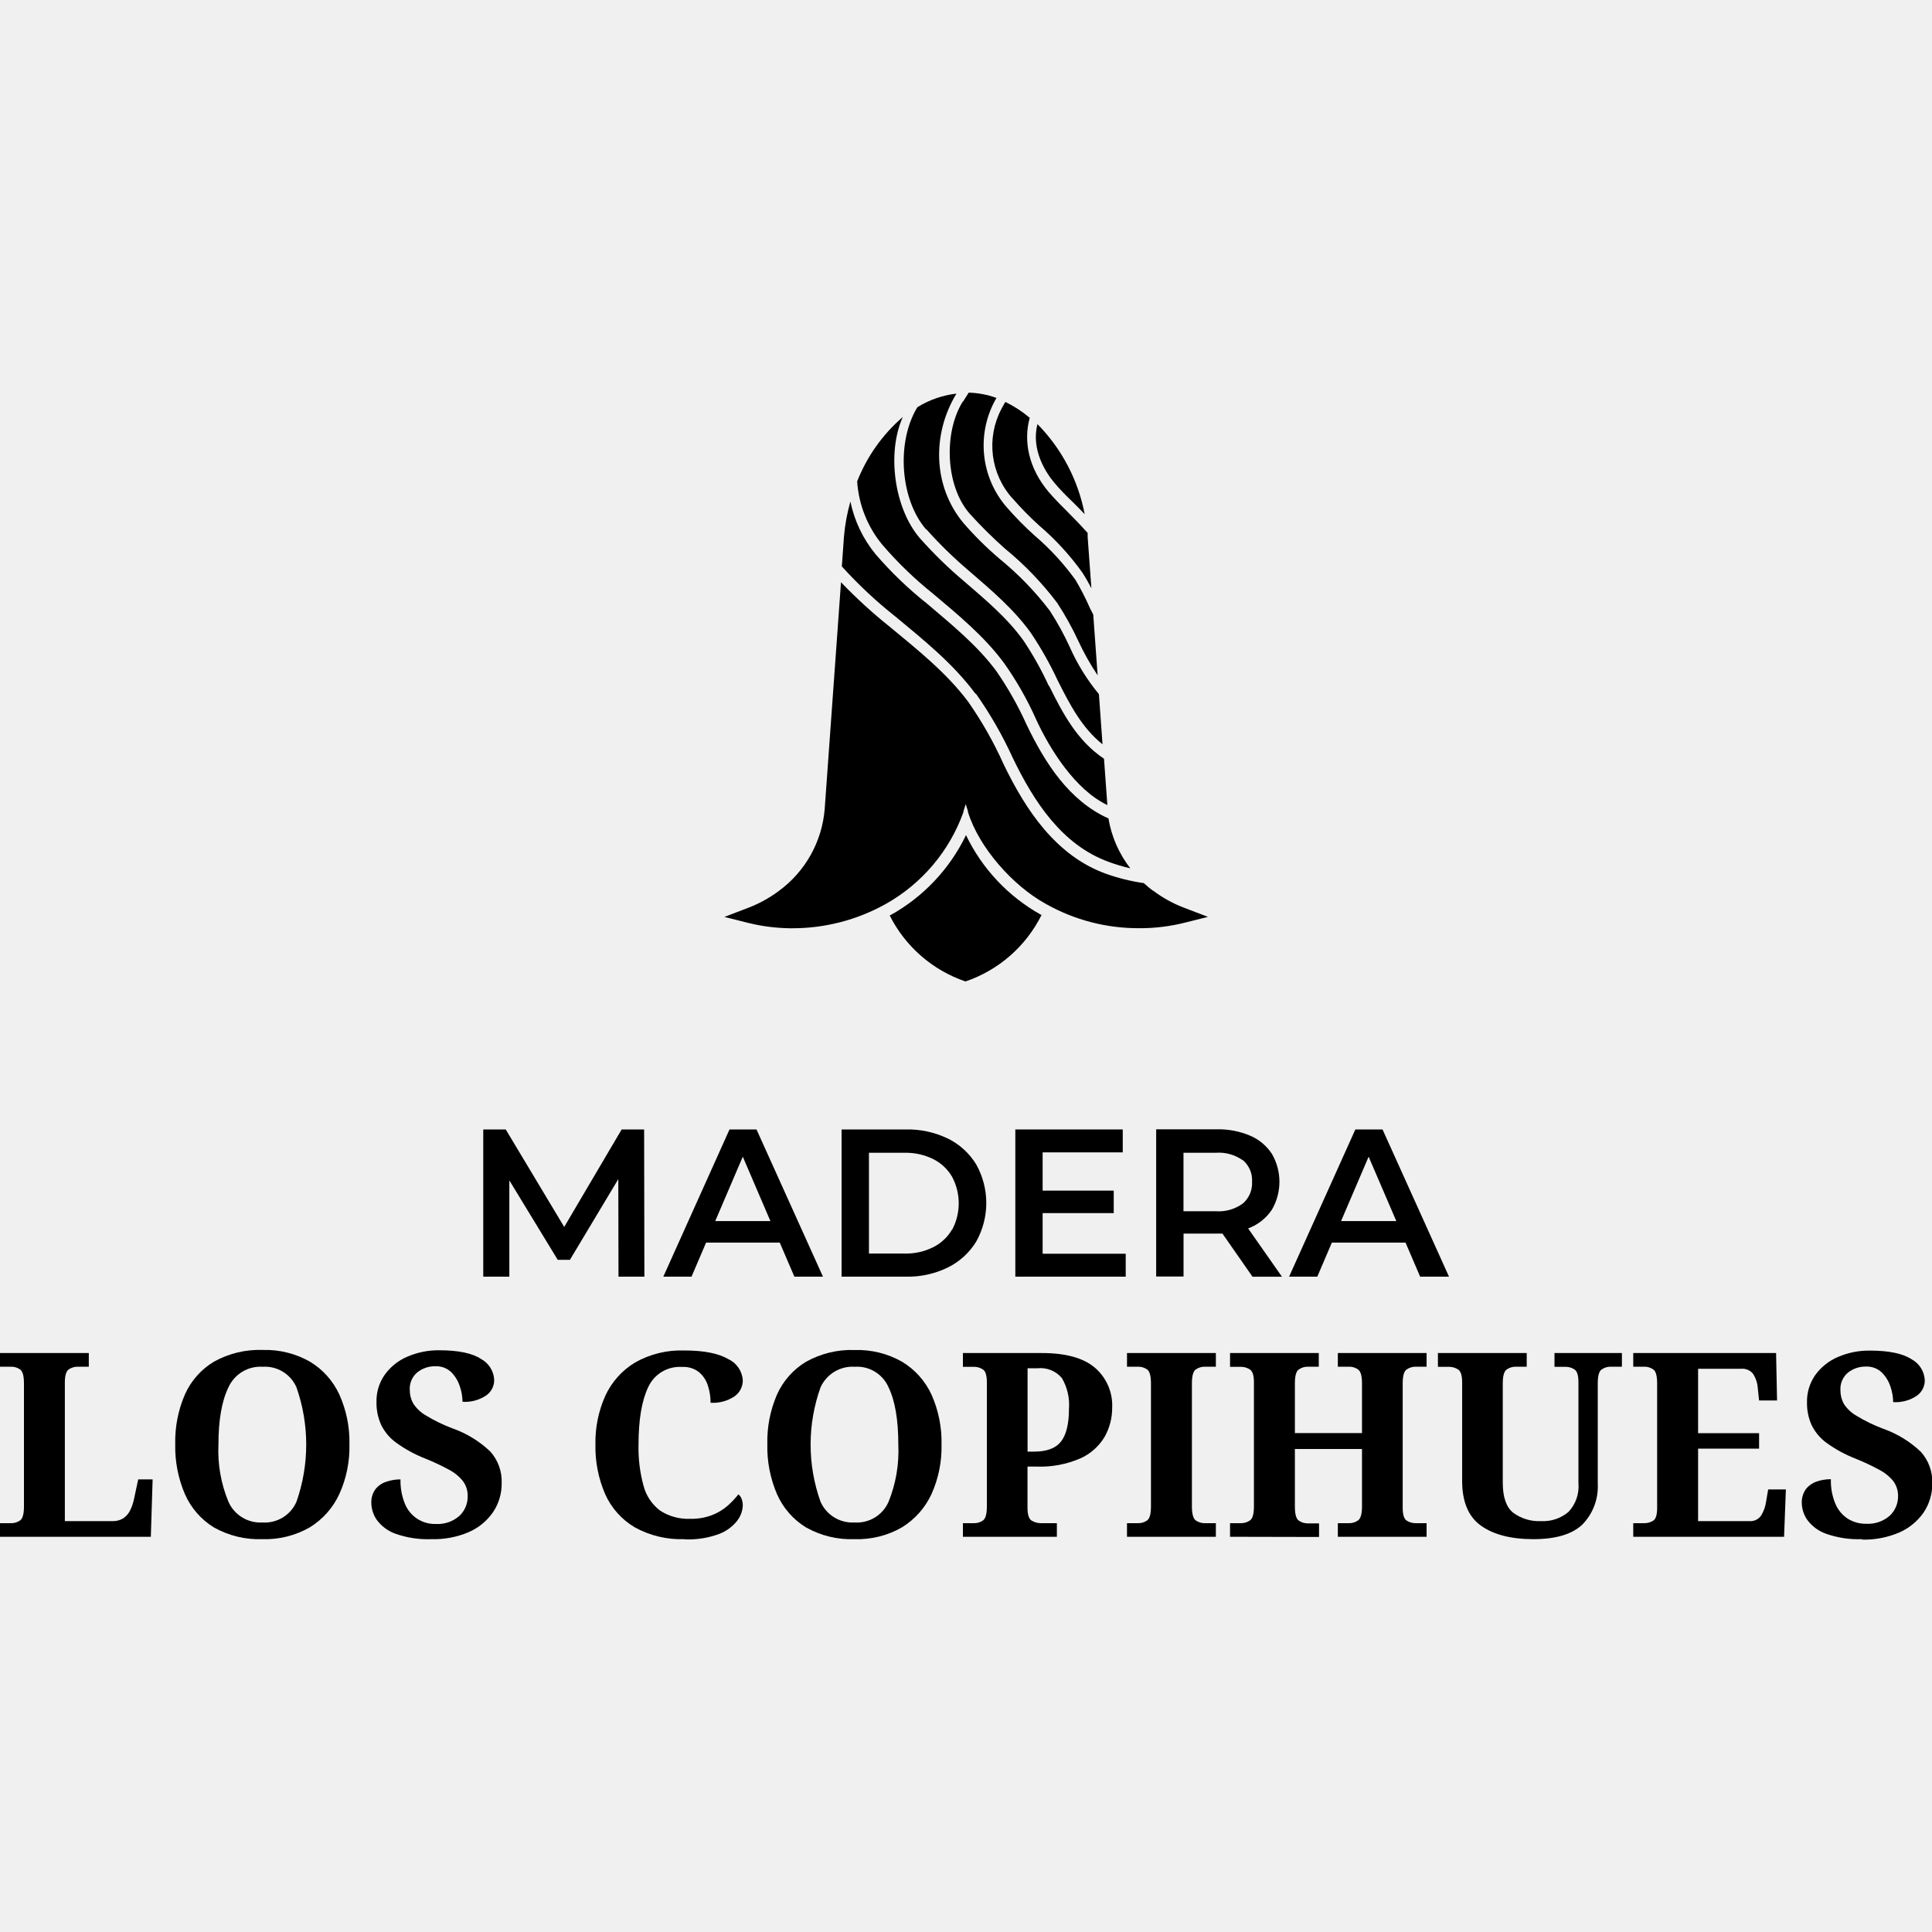
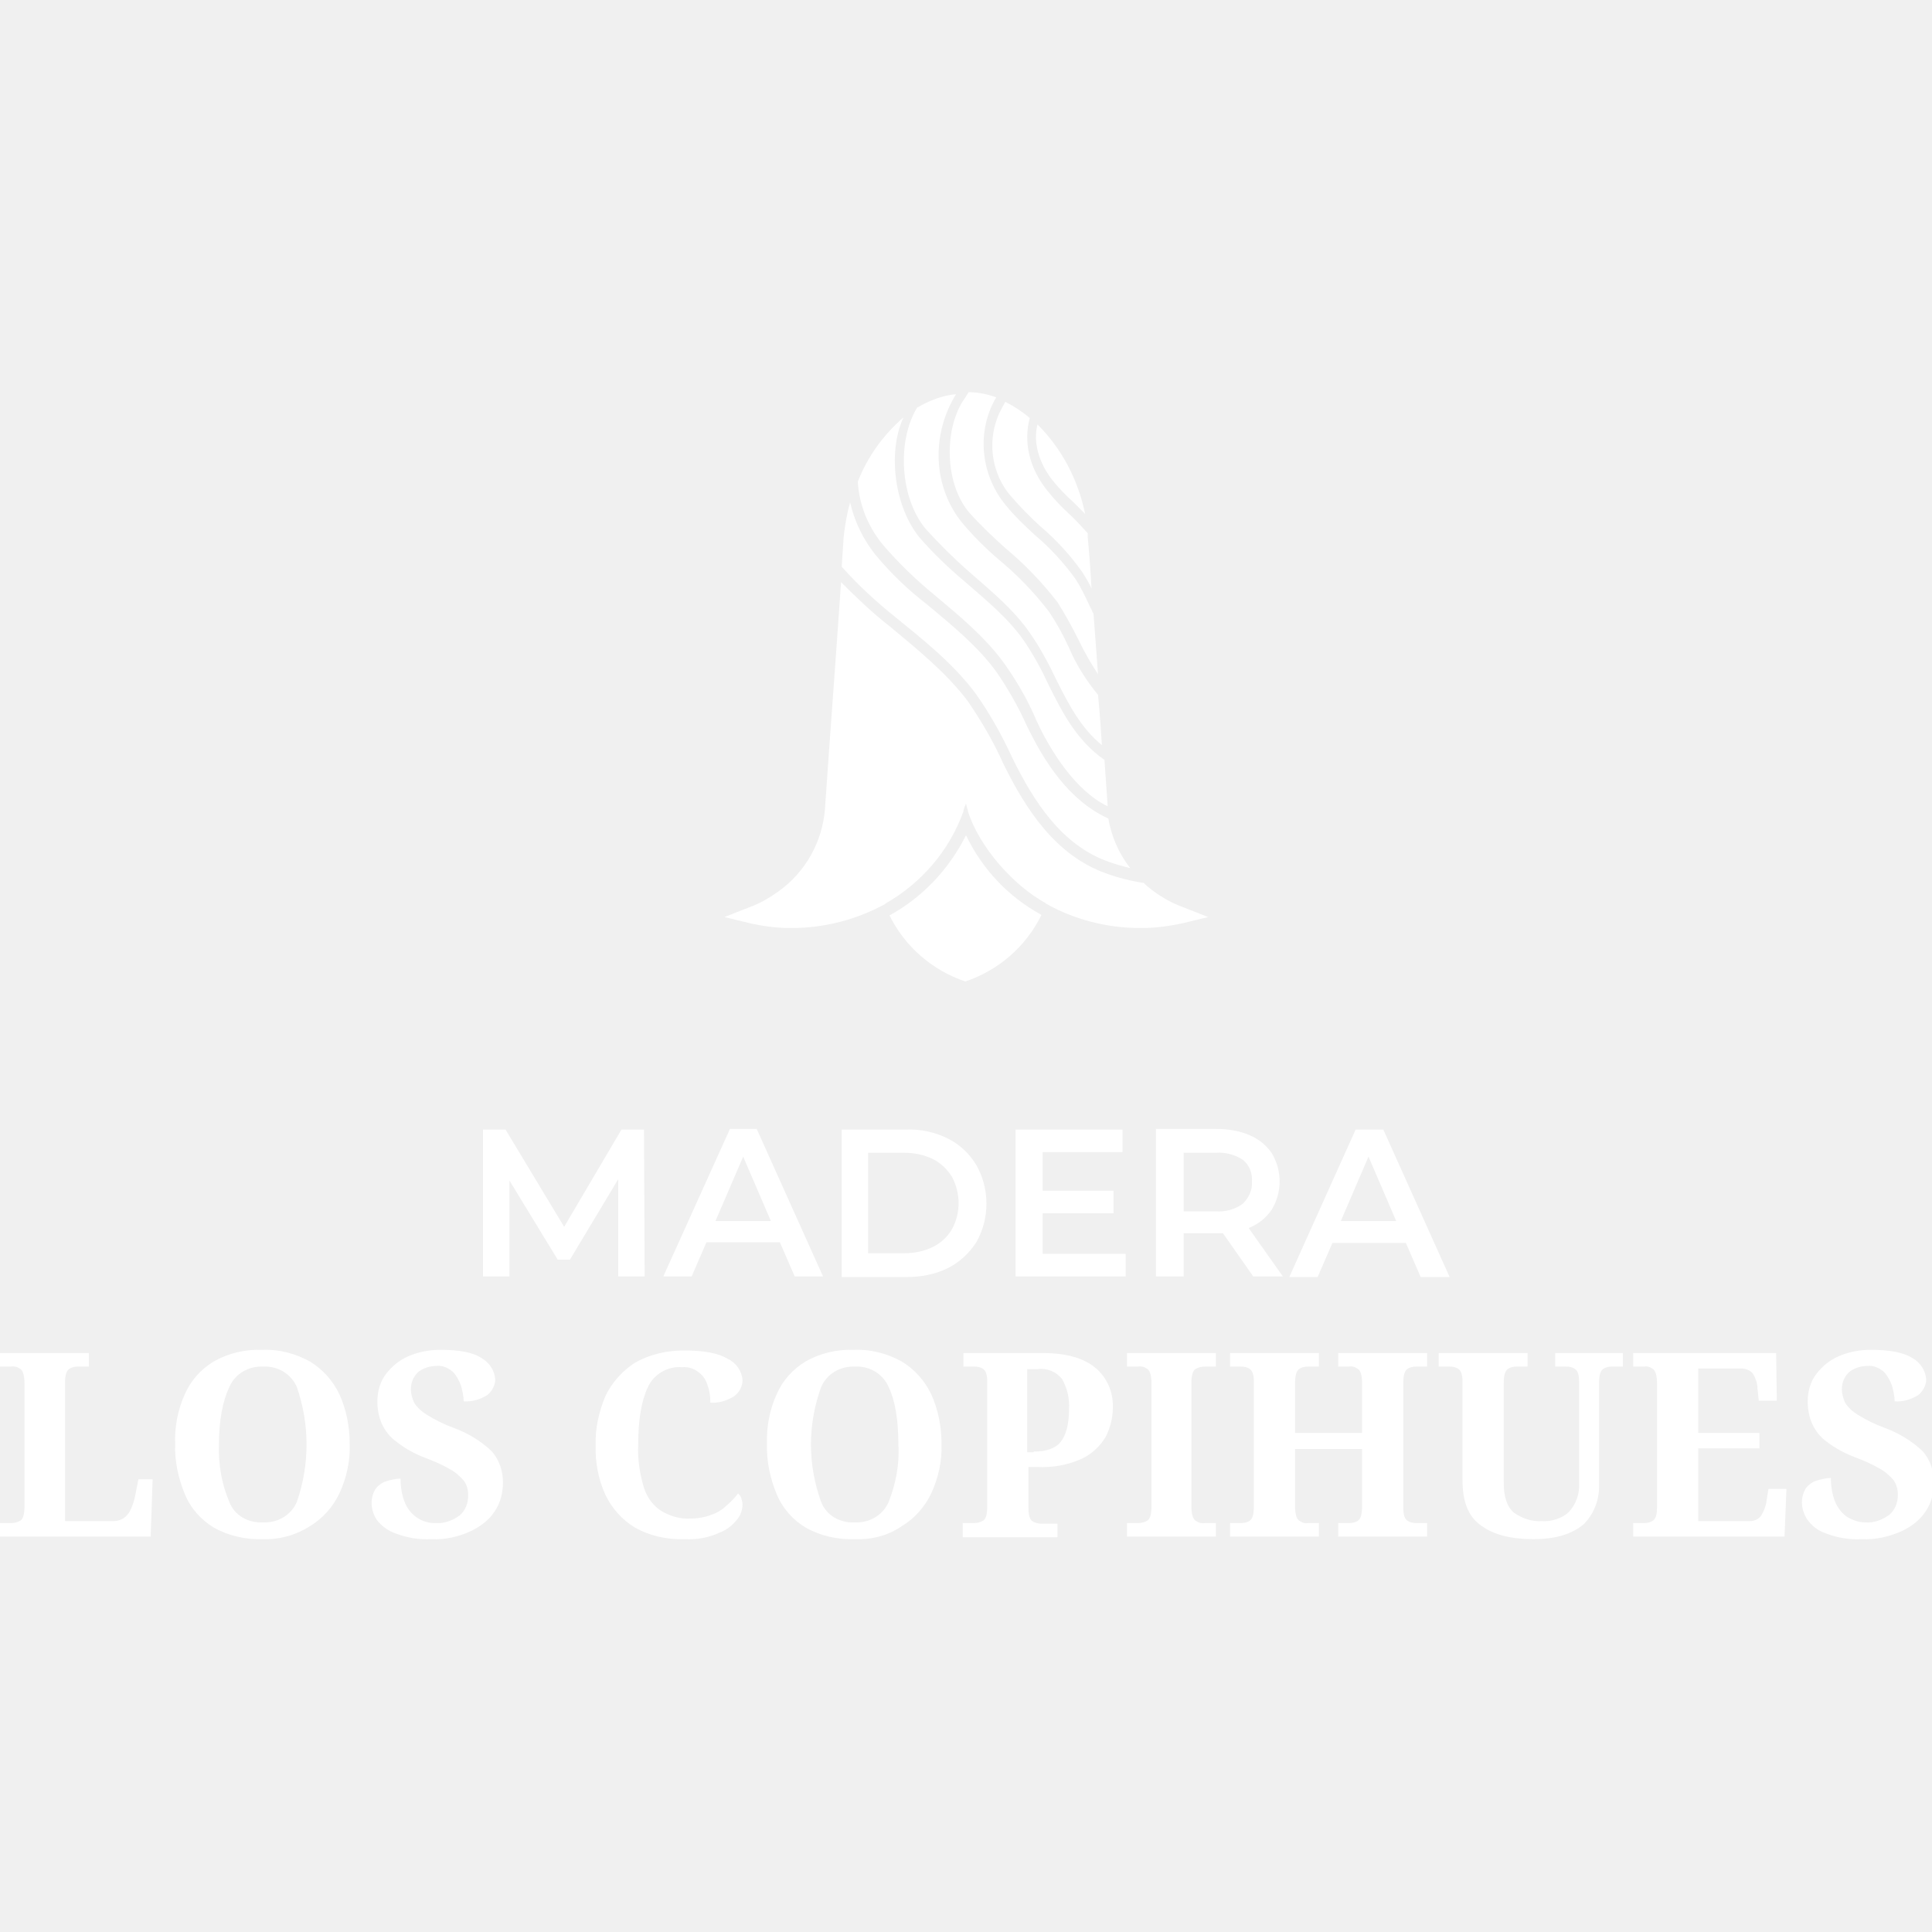
- <svg xmlns="http://www.w3.org/2000/svg" id="Capa_1" data-name="Capa 1" viewBox="0 0 300 300">
-   <path d="M0,238.63v-2.11H1.68a2.39,2.39,0,0,0,1.46-.44c.38-.3.58-1,.58-2.16v-19.1c0-1.15-.2-1.87-.58-2.16a2.39,2.39,0,0,0-1.46-.44H0V210.1H13.79v2.12H12.11a2.45,2.45,0,0,0-1.44.42c-.4.28-.6,1-.6,2V236.2H17.5a3.06,3.06,0,0,0,1.58-.4,3,3,0,0,0,1.08-1.18,7.15,7.15,0,0,0,.66-1.9l.64-3H23.7l-.28,8.91Z" />
-   <path d="M40.76,239a14.3,14.3,0,0,1-7.56-1.83A11.48,11.48,0,0,1,28.71,232a18.64,18.64,0,0,1-1.5-7.75,18.35,18.35,0,0,1,1.5-7.71,11.3,11.3,0,0,1,4.51-5.1,14.52,14.52,0,0,1,7.58-1.82,14,14,0,0,1,7.33,1.82,11.6,11.6,0,0,1,4.57,5.12,17.86,17.86,0,0,1,1.56,7.73,17.61,17.61,0,0,1-1.58,7.73,11.89,11.89,0,0,1-4.57,5.14A13.87,13.87,0,0,1,40.76,239m0-2.59a5.37,5.37,0,0,0,5.27-3.2,26.82,26.82,0,0,0,0-17.8,5.34,5.34,0,0,0-5.23-3.18,5.46,5.46,0,0,0-5.32,3.18q-1.56,3.18-1.56,8.89a20.7,20.7,0,0,0,1.56,8.91,5.43,5.43,0,0,0,5.28,3.2" />
-   <path d="M67,239a15.06,15.06,0,0,1-5.62-.85A6.19,6.19,0,0,1,58.5,236a4.75,4.75,0,0,1-.84-2.58,3.43,3.43,0,0,1,.64-2.18A3.53,3.53,0,0,1,60,230.08a6.62,6.62,0,0,1,2.19-.36,9.34,9.34,0,0,0,.7,3.82,5,5,0,0,0,4.78,3.1,5.09,5.09,0,0,0,3.65-1.24,4.07,4.07,0,0,0,1.3-3.08,3.76,3.76,0,0,0-.74-2.34,6.87,6.87,0,0,0-2.21-1.79,35.45,35.45,0,0,0-3.72-1.74A20.13,20.13,0,0,1,61.49,224a7.39,7.39,0,0,1-2.33-2.8,8.27,8.27,0,0,1-.7-3.49,7.07,7.07,0,0,1,1.28-4.24,8.41,8.41,0,0,1,3.49-2.8,12.19,12.19,0,0,1,5-1q4.4,0,6.45,1.34a3.9,3.9,0,0,1,2.06,3.3,2.92,2.92,0,0,1-1.22,2.36,5.93,5.93,0,0,1-3.7,1,7.69,7.69,0,0,0-.42-2.4,5.49,5.49,0,0,0-1.33-2.2,3.38,3.38,0,0,0-2.48-.92,4.37,4.37,0,0,0-2.78.94,3.29,3.29,0,0,0-1.18,2.74,4.28,4.28,0,0,0,.52,2.08,5.74,5.74,0,0,0,2,1.89,24.31,24.31,0,0,0,4.12,2,16.39,16.39,0,0,1,5.87,3.6,6.94,6.94,0,0,1,1.76,4.87,7.93,7.93,0,0,1-1.34,4.54,8.92,8.92,0,0,1-3.78,3.1A13.75,13.75,0,0,1,67,239" />
-   <path d="M106.29,239a14.87,14.87,0,0,1-7.71-1.83,11.36,11.36,0,0,1-4.6-5.14,18.35,18.35,0,0,1-1.52-7.73A17.59,17.59,0,0,1,94,216.72a11.76,11.76,0,0,1,4.63-5.16,14.49,14.49,0,0,1,7.6-1.86q4.59,0,6.85,1.34a3.88,3.88,0,0,1,2.26,3.3,3,3,0,0,1-1.28,2.48,6,6,0,0,1-3.72,1,8.55,8.55,0,0,0-.4-2.6,4.53,4.53,0,0,0-1.36-2.12,3.83,3.83,0,0,0-2.63-.84,5.39,5.39,0,0,0-5.3,3.14q-1.5,3.14-1.5,8.93a22.2,22.2,0,0,0,.78,6.39,7.09,7.09,0,0,0,2.56,3.84,8,8,0,0,0,4.74,1.28,8.85,8.85,0,0,0,3.35-.58A8.25,8.25,0,0,0,113,233.8a14.12,14.12,0,0,0,1.66-1.76,1.57,1.57,0,0,1,.5.72,2.81,2.81,0,0,1,.18,1,4.16,4.16,0,0,1-.84,2.34,6.47,6.47,0,0,1-2.8,2.08,13.77,13.77,0,0,1-5.39.85" />
-   <path d="M132.7,239a14.24,14.24,0,0,1-7.55-1.83,11.44,11.44,0,0,1-4.5-5.16,18.64,18.64,0,0,1-1.5-7.75,18.35,18.35,0,0,1,1.5-7.71,11.33,11.33,0,0,1,4.52-5.1,14.46,14.46,0,0,1,7.57-1.82,14,14,0,0,1,7.33,1.82,11.69,11.69,0,0,1,4.58,5.12,18,18,0,0,1,1.55,7.73,17.75,17.75,0,0,1-1.57,7.73,12,12,0,0,1-4.58,5.14A13.87,13.87,0,0,1,132.7,239m0-2.59a5.37,5.37,0,0,0,5.27-3.2,21.07,21.07,0,0,0,1.52-8.91c0-3.81-.5-6.77-1.52-8.89a5.33,5.33,0,0,0-5.23-3.18,5.46,5.46,0,0,0-5.32,3.18,26.33,26.33,0,0,0,0,17.8,5.43,5.43,0,0,0,5.28,3.2" />
-   <path d="M149.52,238.63v-2.11h1.68a2.37,2.37,0,0,0,1.46-.44c.38-.3.58-1,.58-2.16V214.66c0-1.07-.2-1.74-.6-2a2.45,2.45,0,0,0-1.44-.42h-1.68V210.1h12.27q5.55,0,8.23,2.28a7.72,7.72,0,0,1,2.68,6.19,9.16,9.16,0,0,1-1.14,4.48,8.35,8.35,0,0,1-3.74,3.38,15.61,15.61,0,0,1-6.91,1.3h-1.36v6.39c0,1.06.21,1.73.64,2a2.8,2.8,0,0,0,1.48.4h2.44v2.11Zm11-13.22c2,0,3.38-.51,4.21-1.54s1.26-2.74,1.26-5.13a8.23,8.23,0,0,0-1.09-4.74,4.34,4.34,0,0,0-3.78-1.54h-1.56v12.95Z" />
-   <path d="M175,238.63v-2.11h1.68a2.37,2.37,0,0,0,1.46-.44c.39-.3.58-1,.58-2.16v-19.1c0-1.15-.19-1.87-.58-2.16a2.37,2.37,0,0,0-1.46-.44H175V210.1H188.8v2.12h-1.68a2.39,2.39,0,0,0-1.46.44c-.38.29-.58,1-.58,2.16v19.1c0,1.14.2,1.86.58,2.16a2.39,2.39,0,0,0,1.46.44h1.68v2.11Z" />
-   <path d="M191,238.63v-2.11h1.67a2.39,2.39,0,0,0,1.44-.44q.6-.45.6-2.16V214.66c0-1.07-.21-1.74-.62-2a2.45,2.45,0,0,0-1.42-.42H191V210.1h13.78v2.12H203.1a2.39,2.39,0,0,0-1.44.44c-.4.29-.59,1-.59,2.16v7.71h10.42v-7.71q0-1.73-.6-2.16a2.34,2.34,0,0,0-1.43-.44h-1.72V210.1h13.78v2.12h-1.67a2.39,2.39,0,0,0-1.44.44q-.6.43-.6,2.16v19.3c0,1.06.2,1.73.62,2a2.59,2.59,0,0,0,1.42.4h1.67v2.11H207.74v-2.11h1.72a2.34,2.34,0,0,0,1.43-.44q.6-.45.6-2.16V225H201.07v8.95c0,1.14.19,1.86.59,2.16a2.39,2.39,0,0,0,1.44.44h1.72v2.11Z" />
-   <path d="M238.1,239q-5.19,0-8.13-2.09t-2.93-7V214.66c0-1.07-.21-1.74-.62-2a2.49,2.49,0,0,0-1.42-.42h-1.72V210.1h13.79v2.12h-1.68a2.39,2.39,0,0,0-1.44.44q-.6.43-.6,2.16v15.42q0,3.36,1.62,4.66a6.75,6.75,0,0,0,4.33,1.3,6.09,6.09,0,0,0,4.24-1.42,5.75,5.75,0,0,0,1.56-4.46V214.66c0-1.07-.2-1.74-.6-2a2.45,2.45,0,0,0-1.44-.42h-1.68V210.1h10.47v2.12h-1.72a2.39,2.39,0,0,0-1.44.44c-.4.29-.59,1-.59,2.16V230.4a8.44,8.44,0,0,1-2.38,6.32Q243.33,239,238.1,239" />
-   <path d="M253.61,238.63v-2.11h1.68a2.59,2.59,0,0,0,1.44-.4c.4-.27.59-.94.59-2v-19.3c0-1.15-.19-1.87-.58-2.16a2.34,2.34,0,0,0-1.45-.44h-1.68V210.1h22.18l.15,7.36h-2.79l-.2-1.88a4.7,4.7,0,0,0-.74-2.26,2.12,2.12,0,0,0-1.82-.78h-6.71v10h9.47v2.4h-9.47V236.2h8a2,2,0,0,0,1.78-.86,5.5,5.5,0,0,0,.78-2.18l.32-1.88h2.75l-.28,7.35Z" />
-   <path d="M289.13,239a15,15,0,0,1-5.61-.85,6.23,6.23,0,0,1-2.9-2.16,4.75,4.75,0,0,1-.84-2.58,3.49,3.49,0,0,1,.64-2.18,3.63,3.63,0,0,1,1.68-1.18,6.63,6.63,0,0,1,2.2-.36,9.18,9.18,0,0,0,.7,3.82,5.14,5.14,0,0,0,1.93,2.32,5.24,5.24,0,0,0,2.84.78,5.13,5.13,0,0,0,3.66-1.24,4.11,4.11,0,0,0,1.3-3.08A3.82,3.82,0,0,0,294,230a7,7,0,0,0-2.22-1.79,35.45,35.45,0,0,0-3.72-1.74,20,20,0,0,1-4.43-2.42,7.43,7.43,0,0,1-2.34-2.8,8.27,8.27,0,0,1-.7-3.49,7.14,7.14,0,0,1,1.28-4.24,8.44,8.44,0,0,1,3.5-2.8,12.14,12.14,0,0,1,5-1q4.39,0,6.45,1.34a3.9,3.9,0,0,1,2.06,3.3,2.92,2.92,0,0,1-1.22,2.36,5.9,5.9,0,0,1-3.69,1,7.69,7.69,0,0,0-.42-2.4,5.51,5.51,0,0,0-1.34-2.2,3.38,3.38,0,0,0-2.48-.92,4.37,4.37,0,0,0-2.78.94,3.31,3.31,0,0,0-1.17,2.74,4.38,4.38,0,0,0,.51,2.08,5.74,5.74,0,0,0,2,1.89,24.31,24.31,0,0,0,4.12,2,16.39,16.39,0,0,1,5.87,3.6,6.94,6.94,0,0,1,1.76,4.87,7.93,7.93,0,0,1-1.34,4.54,9,9,0,0,1-3.77,3.1,13.83,13.83,0,0,1-5.76,1.11" />
-   <polygon points="96.53 175.38 87.61 190.52 78.53 175.38 75.04 175.38 75.04 198.24 79.09 198.24 79.09 183.29 86.6 195.62 88.5 195.62 96.01 183.09 96.04 198.24 100.06 198.24 100.02 175.38 96.53 175.38" />
-   <path d="M113.28,175.38,103,198.24h4.38l2.26-5.29h11.44l2.27,5.29h4.44l-10.32-22.86Zm-2.22,14.23,4.28-10,4.29,10Z" />
-   <path d="M147.21,176.81a14.24,14.24,0,0,0-6.53-1.43h-10v22.86h10a14.12,14.12,0,0,0,6.53-1.44,10.71,10.71,0,0,0,4.37-4,12.25,12.25,0,0,0,0-12,10.76,10.76,0,0,0-4.37-4m.63,14.11a7,7,0,0,1-2.9,2.74,9.44,9.44,0,0,1-4.46,1h-5.55V179h5.55a9.56,9.56,0,0,1,4.46,1,7,7,0,0,1,2.9,2.73,8.75,8.75,0,0,1,0,8.24" />
-   <polygon points="161.9 188.37 172.94 188.37 172.94 184.88 161.9 184.88 161.9 178.94 174.34 178.94 174.34 175.38 157.66 175.38 157.66 198.24 174.8 198.24 174.8 194.68 161.9 194.68 161.9 188.37" />
-   <path d="M194.15,190.61a7.55,7.55,0,0,0,3.35-2.77,8.62,8.62,0,0,0,0-8.67,7.56,7.56,0,0,0-3.35-2.81,12.52,12.52,0,0,0-5.21-1h-9.41v22.86h4.25v-6.67h5.16c.31,0,.59,0,.88,0l4.67,6.7h4.57l-5.25-7.5.34-.13M193,180.15a4.1,4.1,0,0,1,1.42,3.36,4.15,4.15,0,0,1-1.42,3.36,6.34,6.34,0,0,1-4.23,1.21h-5V179h5a6.45,6.45,0,0,1,4.23,1.18" />
-   <path d="M210.46,175.38l-10.29,22.86h4.38l2.26-5.29h11.44l2.27,5.29H225l-10.32-22.86Zm-2.22,14.23,4.28-10,4.3,10Z" />
-   <path d="M161.74,142.06a20.6,20.6,0,0,1-11.82,10.34,20.61,20.61,0,0,1-11.78-10.27l0,0,0,0,.08,0A28.19,28.19,0,0,0,150,129.68,28.12,28.12,0,0,0,161.56,142l0,0,.12.06h0" />
-   <path d="M143.83,82.17a66.28,66.28,0,0,0,6.72,6.55c3.31,2.86,6.85,5.83,9.53,9.57a54.73,54.73,0,0,1,4.12,7.29c1.9,3.8,3.79,7.43,7,10-.22-3.12-.33-4.67-.56-7.79a31.59,31.59,0,0,1-4.53-7.32,43.63,43.63,0,0,0-3.1-5.64,47.49,47.49,0,0,0-7.79-8.05,52,52,0,0,1-5.63-5.58c-4.74-5.71-4.88-13.75-1.12-20a.35.35,0,0,0,.05-.08,14.75,14.75,0,0,0-6.07,2.11c-3.29,5.37-2.7,14.31,1.37,19" />
-   <path d="M157.19,77.35a49.61,49.61,0,0,0,4.19,4.27,40.77,40.77,0,0,1,6.68,7.28,26.05,26.05,0,0,1,1.41,2.46c-.23-3.21-.34-4.82-.58-8,0-.21,0-.41,0-.61-1-1.11-2-2.16-3.09-3.24s-2-2-3-3.16c-3-3.57-3.94-7.77-2.9-11.47a18.11,18.11,0,0,0-3.79-2.47c-.22.37-.43.74-.62,1.11a12.25,12.25,0,0,0,1.71,13.86" />
-   <path d="M162.85,106.49a50.78,50.78,0,0,0-3.91-7c-2.53-3.55-6-6.43-9.23-9.22a65.45,65.45,0,0,1-6.89-6.72c-3.94-4.58-5.16-13.19-2.63-18.8a25.49,25.49,0,0,0-7.09,10A17.2,17.2,0,0,0,137,84.58a58.73,58.73,0,0,0,7.93,7.65c3.81,3.22,7.89,6.54,11,10.76a51,51,0,0,1,4.93,8.66c2.18,4.75,6.12,11,11.09,13.36-.21-2.88-.31-4.32-.52-7.19-4.2-2.81-6.44-7.13-8.53-11.33" />
-   <path d="M161.08,65.93c-1,4,1.41,7.58,2.61,9,.88,1.06,1.88,2.07,2.86,3,.63.63,1.26,1.26,1.88,1.91a27.19,27.19,0,0,0-7.35-14" />
-   <path d="M179,138.29a17.42,17.42,0,0,1-1.39-1.16,30.49,30.49,0,0,1-5.9-1.46c-7.75-2.82-12.42-9.86-15.87-17a59.2,59.2,0,0,0-5.5-9.7c-3.36-4.5-7.92-8.12-12.15-11.62a77.25,77.25,0,0,1-7.6-6.94q-1.26,17.59-2.53,35.18a17.53,17.53,0,0,1-7.18,12.8,19.87,19.87,0,0,1-4.58,2.53l-3.82,1.46,3.71.93a28.47,28.47,0,0,0,6.44.83h.42a29.67,29.67,0,0,0,14.36-3.7l.11-.06a26.69,26.69,0,0,0,12.09-14.3s0-.08,0-.13c.12-.36.24-.73.35-1.09.11.36.22.73.34,1.09,0,0,0,.09,0,.13,1.75,5.64,7.07,11.49,12,14.22l.12.07A29.19,29.19,0,0,0,177,144.13h.25a28.36,28.36,0,0,0,6.61-.83l3.71-.93-3.82-1.46a19.31,19.31,0,0,1-4.7-2.62" />
-   <path d="M151.53,107.7a62,62,0,0,1,5.74,10c3.25,6.72,7.58,13.47,14.88,16.13a26.57,26.57,0,0,0,3.36,1,17.3,17.3,0,0,1-3.39-7.74c-6.15-2.77-9.86-8.65-12.7-14.54a52.86,52.86,0,0,0-4.7-8.33c-2.95-4-7-7.27-10.69-10.42A58.41,58.41,0,0,1,135.91,86a18.93,18.93,0,0,1-3.86-8.12,28.62,28.62,0,0,0-1,5.45c-.13,1.85-.2,2.77-.33,4.62a67.86,67.86,0,0,0,8.32,7.79c4.3,3.57,8.93,7.26,12.44,12" />
-   <path d="M149.51,62.34c-3,4.77-2.72,13.11,1.06,17.42a68.62,68.62,0,0,0,5.48,5.43,49.27,49.27,0,0,1,8.09,8.4,46.4,46.4,0,0,1,3.3,5.94,39.15,39.15,0,0,0,3,5.33c-.28-3.77-.41-5.65-.68-9.42-.18-.35-.34-.7-.51-1A39.29,39.29,0,0,0,167,90.05a39.32,39.32,0,0,0-6.36-6.9,50,50,0,0,1-4.33-4.4,14.65,14.65,0,0,1-1.88-16.42l.3-.54a13.67,13.67,0,0,0-4.31-.82c-.3.45-.58.93-.86,1.37" />
+ <svg xmlns="http://www.w3.org/2000/svg" version="1.1" id="Capa_1" x="0px" y="0px" viewBox="0 0 300 300" style="enable-background:new 0 0 300 300;" xml:space="preserve">
+   <style type="text/css">
+ 	.st0{fill:#FFFFFF;}
+ </style>
+   <path class="st0" d="M0,238.6v-2.1h1.7c0.5,0,1-0.1,1.5-0.4c0.4-0.3,0.6-1,0.6-2.2v-19.1c0-1.1-0.2-1.9-0.6-2.2  c-0.4-0.3-0.9-0.5-1.5-0.4H0v-2.1h13.8v2.1h-1.7c-0.5,0-1,0.1-1.4,0.4c-0.4,0.3-0.6,1-0.6,2v21.6h7.4c0.6,0,1.1-0.1,1.6-0.4  c0.5-0.3,0.8-0.7,1.1-1.2c0.3-0.6,0.5-1.2,0.7-1.9l0.6-3h2.2l-0.3,8.9L0,238.6z" />
+   <path class="st0" d="M40.8,239c-2.6,0.1-5.3-0.5-7.6-1.8c-2-1.2-3.6-3-4.5-5.2c-1-2.4-1.6-5.1-1.5-7.8c-0.1-2.6,0.4-5.3,1.5-7.7  c0.9-2.1,2.5-3.9,4.5-5.1c2.3-1.3,4.9-1.9,7.6-1.8c2.6-0.1,5.1,0.6,7.3,1.8c2,1.2,3.6,3,4.6,5.1c1.1,2.4,1.6,5.1,1.6,7.7  c0.1,2.7-0.5,5.3-1.6,7.7c-1,2.1-2.6,3.9-4.6,5.1C45.9,238.4,43.3,239.1,40.8,239 M40.8,236.4c2.3,0.1,4.4-1.1,5.3-3.2  c2-5.8,2-12,0-17.8c-0.9-2.1-3-3.3-5.2-3.2c-2.3-0.1-4.4,1.1-5.3,3.2c-1,2.1-1.6,5.1-1.6,8.9c-0.1,3,0.4,6.1,1.6,8.9  C36.4,235.3,38.5,236.5,40.8,236.4" />
+   <path class="st0" d="M67,239c-1.9,0.1-3.8-0.2-5.6-0.9c-1.2-0.4-2.2-1.2-2.9-2.1c-0.5-0.8-0.8-1.7-0.8-2.6c0-0.8,0.2-1.5,0.6-2.2  c0.4-0.5,1-1,1.7-1.2c0.7-0.2,1.4-0.4,2.2-0.4c0,1.3,0.2,2.6,0.7,3.8c0.8,1.9,2.7,3.2,4.8,3.1c1.3,0.1,2.6-0.4,3.7-1.2  c0.9-0.8,1.3-1.9,1.3-3.1c0-0.8-0.2-1.7-0.7-2.3c-0.6-0.7-1.4-1.4-2.2-1.8c-1.2-0.7-2.4-1.2-3.7-1.7c-1.6-0.6-3.1-1.4-4.5-2.5  c-1-0.7-1.8-1.7-2.3-2.8c-0.5-1.1-0.7-2.3-0.7-3.5c0-1.5,0.4-3,1.3-4.2c0.9-1.2,2.1-2.2,3.5-2.8c1.6-0.7,3.3-1,5-1  c2.9,0,5.1,0.4,6.4,1.3c1.2,0.7,2,1.9,2.1,3.3c0,0.9-0.5,1.8-1.2,2.4c-1.1,0.7-2.4,1.1-3.7,1c0-0.8-0.2-1.6-0.4-2.4  c-0.3-0.8-0.7-1.6-1.3-2.2c-0.7-0.6-1.6-1-2.5-0.9c-1,0-2,0.3-2.8,0.9c-0.8,0.7-1.2,1.7-1.2,2.7c0,0.7,0.2,1.4,0.5,2.1  c0.5,0.8,1.2,1.4,2,1.9c1.3,0.8,2.7,1.5,4.1,2c2.2,0.8,4.2,2,5.9,3.6c1.2,1.3,1.8,3.1,1.8,4.9c0,1.6-0.4,3.2-1.3,4.5  c-0.9,1.4-2.3,2.4-3.8,3.1C71,238.7,69,239.1,67,239" />
+   <path class="st0" d="M106.3,239c-2.7,0.1-5.4-0.5-7.7-1.8c-2-1.2-3.6-3-4.6-5.1c-1.1-2.4-1.6-5.1-1.5-7.7c-0.1-2.6,0.5-5.2,1.5-7.6  c1-2.1,2.6-3.9,4.6-5.2c2.3-1.3,4.9-1.9,7.6-1.9c3.1,0,5.3,0.4,6.8,1.3c1.3,0.6,2.2,1.9,2.3,3.3c0,1-0.5,1.9-1.3,2.5  c-1.1,0.7-2.4,1.1-3.7,1c0-0.9-0.1-1.8-0.4-2.6c-0.2-0.8-0.7-1.6-1.4-2.1c-0.7-0.6-1.7-0.9-2.6-0.8c-2.2-0.2-4.4,1.1-5.3,3.1  c-1,2.1-1.5,5.1-1.5,8.9c-0.1,2.2,0.2,4.3,0.8,6.4c0.4,1.5,1.3,2.9,2.6,3.8c1.4,0.9,3.1,1.4,4.7,1.3c1.1,0,2.3-0.2,3.3-0.6  c0.9-0.3,1.7-0.8,2.4-1.5c0.6-0.5,1.2-1.1,1.7-1.8c0.2,0.2,0.4,0.4,0.5,0.7c0.1,0.3,0.2,0.7,0.2,1c0,0.8-0.3,1.7-0.8,2.3  c-0.7,0.9-1.7,1.7-2.8,2.1C110,238.8,108.1,239.1,106.3,239" />
+   <path class="st0" d="M132.7,239c-2.6,0.1-5.3-0.5-7.6-1.8c-2-1.2-3.6-3-4.5-5.2c-1-2.4-1.6-5.1-1.5-7.8c-0.1-2.6,0.4-5.3,1.5-7.7  c0.9-2.1,2.5-3.9,4.5-5.1c2.3-1.3,4.9-1.9,7.6-1.8c2.6-0.1,5.1,0.6,7.3,1.8c2,1.2,3.6,3,4.6,5.1c1.1,2.4,1.6,5.1,1.6,7.7  c0.1,2.7-0.5,5.3-1.6,7.7c-1,2.1-2.6,3.9-4.6,5.1C137.8,238.5,135.3,239.1,132.7,239 M132.7,236.4c2.3,0.1,4.4-1.1,5.3-3.2  c1.1-2.8,1.7-5.9,1.5-8.9c0-3.8-0.5-6.8-1.5-8.9c-0.9-2.1-3-3.3-5.2-3.2c-2.3-0.1-4.4,1.1-5.3,3.2c-2.1,5.8-2.1,12,0,17.8  C128.3,235.3,130.4,236.5,132.7,236.4" />
+   <path class="st0" d="M149.5,238.6v-2.1h1.7c0.5,0,1-0.1,1.5-0.4c0.4-0.3,0.6-1,0.6-2.2v-19.3c0-1.1-0.2-1.7-0.6-2  c-0.4-0.3-0.9-0.4-1.4-0.4h-1.7v-2.1h12.3c3.7,0,6.4,0.8,8.2,2.3c1.8,1.5,2.8,3.8,2.7,6.2c0,1.6-0.4,3.1-1.1,4.5  c-0.9,1.5-2.2,2.7-3.7,3.4c-2.2,1-4.5,1.4-6.9,1.3h-1.4v6.4c0,1.1,0.2,1.7,0.6,2c0.4,0.3,1,0.4,1.5,0.4h2.4v2.1H149.5z M160.5,225.4  c2,0,3.4-0.5,4.2-1.5s1.3-2.7,1.3-5.1c0.1-1.7-0.3-3.3-1.1-4.7c-0.9-1.1-2.3-1.7-3.8-1.5h-1.6v12.9H160.5z" />
+   <path class="st0" d="M175,238.6v-2.1h1.7c0.5,0,1-0.1,1.5-0.4c0.4-0.3,0.6-1,0.6-2.2v-19.1c0-1.1-0.2-1.9-0.6-2.2  c-0.4-0.3-0.9-0.5-1.5-0.4H175v-2.1h13.8v2.1h-1.7c-0.5,0-1,0.1-1.5,0.4c-0.4,0.3-0.6,1-0.6,2.2v19.1c0,1.1,0.2,1.9,0.6,2.2  c0.4,0.3,0.9,0.5,1.5,0.4h1.7v2.1L175,238.6z" />
+   <path class="st0" d="M191,238.6v-2.1h1.7c0.5,0,1-0.1,1.4-0.4c0.4-0.3,0.6-1,0.6-2.2v-19.3c0-1.1-0.2-1.7-0.6-2  c-0.4-0.3-0.9-0.4-1.4-0.4H191v-2.1h13.8v2.1h-1.7c-0.5,0-1,0.1-1.4,0.4c-0.4,0.3-0.6,1-0.6,2.2v7.7h10.4v-7.7  c0-1.2-0.2-1.9-0.6-2.2c-0.4-0.3-0.9-0.5-1.4-0.4h-1.7v-2.1h13.8v2.1h-1.7c-0.5,0-1,0.1-1.4,0.4c-0.4,0.3-0.6,1-0.6,2.2v19.3  c0,1.1,0.2,1.7,0.6,2c0.4,0.3,0.9,0.4,1.4,0.4h1.7v2.1h-13.8v-2.1h1.7c0.5,0,1-0.1,1.4-0.4c0.4-0.3,0.6-1,0.6-2.2V225h-10.4v8.9  c0,1.1,0.2,1.9,0.6,2.2c0.4,0.3,0.9,0.5,1.4,0.4h1.7v2.1L191,238.6z" />
+   <path class="st0" d="M238.1,239c-3.5,0-6.2-0.7-8.1-2.1c-2-1.4-2.9-3.7-2.9-7v-15.3c0-1.1-0.2-1.7-0.6-2c-0.4-0.3-0.9-0.4-1.4-0.4  h-1.7v-2.1h13.8v2.1h-1.7c-0.5,0-1,0.1-1.4,0.4c-0.4,0.3-0.6,1-0.6,2.2v15.4c0,2.2,0.5,3.8,1.6,4.7c1.3,0.9,2.8,1.4,4.3,1.3  c1.5,0.1,3.1-0.4,4.2-1.4c1.1-1.2,1.7-2.8,1.6-4.5v-15.7c0-1.1-0.2-1.7-0.6-2c-0.4-0.3-0.9-0.4-1.4-0.4h-1.7v-2.1h10.5v2.1h-1.7  c-0.5,0-1,0.1-1.4,0.4c-0.4,0.3-0.6,1-0.6,2.2v15.6c0.1,2.3-0.7,4.6-2.4,6.3C244.1,238.2,241.6,239,238.1,239" />
+   <path class="st0" d="M253.6,238.6v-2.1h1.7c0.5,0,1-0.1,1.4-0.4c0.4-0.3,0.6-0.9,0.6-2v-19.3c0-1.1-0.2-1.9-0.6-2.2  c-0.4-0.3-0.9-0.5-1.4-0.4h-1.7v-2.1h22.2l0.1,7.4h-2.8l-0.2-1.9c0-0.8-0.3-1.6-0.7-2.3c-0.4-0.5-1.1-0.8-1.8-0.8h-6.7v10h9.5v2.4  h-9.5v11.3h8c0.7,0,1.4-0.3,1.8-0.9c0.4-0.7,0.7-1.4,0.8-2.2l0.3-1.9h2.8l-0.3,7.4H253.6z" />
+   <path class="st0" d="M289.1,239c-1.9,0.1-3.8-0.2-5.6-0.9c-1.2-0.4-2.2-1.2-2.9-2.2c-0.5-0.8-0.8-1.7-0.8-2.6c0-0.8,0.2-1.5,0.6-2.2  c0.4-0.5,1-1,1.7-1.2c0.7-0.2,1.5-0.4,2.2-0.4c0,1.3,0.2,2.6,0.7,3.8c0.4,0.9,1.1,1.8,1.9,2.3c0.9,0.5,1.8,0.8,2.8,0.8  c1.3,0.1,2.6-0.4,3.7-1.2c0.9-0.8,1.3-1.9,1.3-3.1c0-0.8-0.2-1.6-0.7-2.3c-0.6-0.7-1.4-1.4-2.2-1.8c-1.2-0.7-2.4-1.2-3.7-1.7  c-1.6-0.6-3.1-1.4-4.4-2.4c-1-0.7-1.8-1.7-2.3-2.8c-0.5-1.1-0.7-2.3-0.7-3.5c0-1.5,0.4-3,1.3-4.2c0.9-1.2,2.1-2.2,3.5-2.8  c1.6-0.7,3.3-1,5-1c2.9,0,5.1,0.4,6.5,1.3c1.2,0.7,2,1.9,2.1,3.3c0,0.9-0.5,1.8-1.2,2.4c-1.1,0.7-2.4,1.1-3.7,1  c0-0.8-0.2-1.6-0.4-2.4c-0.3-0.8-0.7-1.6-1.3-2.2c-0.7-0.6-1.6-1-2.5-0.9c-1,0-2,0.3-2.8,0.9c-0.8,0.7-1.2,1.7-1.2,2.7  c0,0.7,0.2,1.4,0.5,2.1c0.5,0.8,1.2,1.4,2,1.9c1.3,0.8,2.7,1.5,4.1,2c2.2,0.8,4.2,2,5.9,3.6c1.2,1.3,1.8,3.1,1.8,4.9  c0,1.6-0.4,3.2-1.3,4.5c-0.9,1.4-2.3,2.4-3.8,3.1C293.1,238.7,291.1,239.1,289.1,239" />
+   <polygon class="st0" points="96.5,175.4 87.6,190.5 78.5,175.4 75,175.4 75,198.2 79.1,198.2 79.1,183.3 86.6,195.6 88.5,195.6   96,183.1 96,198.2 100.1,198.2 100,175.4 " />
+   <path class="st0" d="M113.3,175.4L103,198.2h4.4l2.3-5.3h11.4l2.3,5.3h4.4l-10.3-22.9H113.3z M111.1,189.6l4.3-10l4.3,10H111.1z" />
+   <path class="st0" d="M147.2,176.8c-2-1-4.3-1.5-6.5-1.4h-10v22.9h10c2.3,0,4.5-0.4,6.5-1.4c1.8-0.9,3.3-2.3,4.4-4  c2.1-3.7,2.1-8.3,0-12C150.5,179.1,149,177.7,147.2,176.8 M147.8,190.9c-0.7,1.2-1.7,2.1-2.9,2.7c-1.4,0.7-2.9,1-4.5,1h-5.6V179h5.6  c1.5,0,3.1,0.3,4.5,1c1.2,0.6,2.2,1.6,2.9,2.7C149.2,185.3,149.2,188.4,147.8,190.9" />
+   <polygon class="st0" points="161.9,188.4 172.9,188.4 172.9,184.9 161.9,184.9 161.9,178.9 174.3,178.9 174.3,175.4 157.7,175.4   157.7,198.2 174.8,198.2 174.8,194.7 161.9,194.7 " />
+   <path class="st0" d="M194.1,190.6c1.4-0.6,2.5-1.5,3.4-2.8c1.6-2.7,1.6-6,0-8.7c-0.8-1.2-2-2.2-3.4-2.8c-1.6-0.7-3.4-1-5.2-1h-9.4  v22.9h4.3v-6.7h5.2c0.3,0,0.6,0,0.9,0l4.7,6.7h4.6l-5.3-7.5L194.1,190.6 M193,180.1c1,0.8,1.5,2.1,1.4,3.4c0.1,1.3-0.5,2.5-1.4,3.4  c-1.2,0.9-2.7,1.3-4.2,1.2h-5V179h5C190.3,178.9,191.8,179.3,193,180.1" />
+   <path class="st0" d="M210.5,175.4l-10.3,22.9h4.4l2.3-5.3h11.4l2.3,5.3h4.5l-10.3-22.9H210.5z M208.2,189.6l4.3-10l4.3,10H208.2z" />
+   <path class="st0" d="M161.7,142.1c-2.4,4.9-6.7,8.6-11.8,10.3c-5.1-1.7-9.4-5.4-11.8-10.3l0,0l0,0h0.1c5.1-2.8,9.2-7.2,11.8-12.4  c2.5,5.2,6.5,9.5,11.6,12.3l0,0L161.7,142.1L161.7,142.1" />
+   <path class="st0" d="M143.8,82.2c2.1,2.3,4.3,4.5,6.7,6.6c3.3,2.9,6.9,5.8,9.5,9.6c1.6,2.3,2.9,4.8,4.1,7.3c1.9,3.8,3.8,7.4,7,10  c-0.2-3.1-0.3-4.7-0.6-7.8c-1.8-2.2-3.4-4.7-4.5-7.3c-0.9-2-1.9-3.8-3.1-5.6c-2.3-3-4.9-5.7-7.8-8.1c-2-1.7-3.9-3.6-5.6-5.6  c-4.7-5.7-4.9-13.8-1.1-20c0,0,0-0.1,0.1-0.1c-2.2,0.2-4.2,1-6.1,2.1C139.2,68.6,139.8,77.5,143.8,82.2" />
+   <path class="st0" d="M157.2,77.3c1.3,1.5,2.7,2.9,4.2,4.3c2.5,2.1,4.8,4.6,6.7,7.3c0.5,0.8,1,1.6,1.4,2.5c-0.2-3.2-0.3-4.8-0.6-8  c0-0.2,0-0.4,0-0.6c-1-1.1-2-2.2-3.1-3.2s-2-2-3-3.2c-3-3.6-3.9-7.8-2.9-11.5c-1.2-1-2.4-1.8-3.8-2.5c-0.2,0.4-0.4,0.7-0.6,1.1  C153.1,68,153.8,73.6,157.2,77.3" />
+   <path class="st0" d="M162.9,106.5c-1.1-2.4-2.4-4.8-3.9-7c-2.5-3.6-6-6.4-9.2-9.2c-2.5-2.1-4.8-4.3-6.9-6.7  c-3.9-4.6-5.2-13.2-2.6-18.8c-3.1,2.7-5.6,6.1-7.1,10c0.2,3.6,1.6,7,3.9,9.8c2.4,2.8,5.1,5.4,7.9,7.7c3.8,3.2,7.9,6.5,11,10.8  c1.9,2.7,3.6,5.6,4.9,8.7c2.2,4.8,6.1,11,11.1,13.4c-0.2-2.9-0.3-4.3-0.5-7.2C167.2,115,165,110.7,162.9,106.5" />
+   <path class="st0" d="M161.1,65.9c-1,4,1.4,7.6,2.6,9c0.9,1.1,1.9,2.1,2.9,3c0.6,0.6,1.3,1.3,1.9,1.9  C167.4,74.5,164.9,69.7,161.1,65.9" />
+   <path class="st0" d="M179,138.3c-0.5-0.4-0.9-0.7-1.4-1.2c-2-0.3-4-0.8-5.9-1.5c-7.8-2.8-12.4-9.9-15.9-17c-1.5-3.4-3.4-6.6-5.5-9.7  c-3.4-4.5-7.9-8.1-12.1-11.6c-2.7-2.1-5.2-4.5-7.6-6.9c-0.8,11.7-1.7,23.5-2.5,35.2c-0.4,5.1-3,9.8-7.2,12.8c-1.4,1-2.9,1.9-4.6,2.5  l-3.8,1.5l3.7,0.9c2.1,0.5,4.3,0.8,6.4,0.8h0.4c5,0,10-1.3,14.4-3.7l0.1-0.1c5.6-3.2,9.9-8.2,12.1-14.3c0,0,0-0.1,0-0.1  c0.1-0.4,0.2-0.7,0.4-1.1c0.1,0.4,0.2,0.7,0.3,1.1c0,0,0,0.1,0,0.1c1.8,5.6,7.1,11.5,12,14.2l0.1,0.1c4.4,2.5,9.5,3.8,14.6,3.8h0.3  c2.2,0,4.4-0.3,6.6-0.8l3.7-0.9l-3.8-1.5C182.1,140.3,180.5,139.4,179,138.3" />
+   <path class="st0" d="M151.5,107.7c2.2,3.1,4.1,6.5,5.7,10c3.3,6.7,7.6,13.5,14.9,16.1c1.1,0.4,2.2,0.7,3.4,1  c-1.8-2.3-2.9-4.9-3.4-7.7c-6.1-2.8-9.9-8.7-12.7-14.5c-1.3-2.9-2.9-5.7-4.7-8.3c-2.9-4-7-7.3-10.7-10.4c-3-2.3-5.7-4.9-8.1-7.8  c-1.9-2.4-3.2-5.1-3.9-8.1c-0.5,1.8-0.8,3.6-1,5.4c-0.1,1.8-0.2,2.8-0.3,4.6c2.5,2.8,5.3,5.4,8.3,7.8  C143.3,99.3,148,103,151.5,107.7" />
+   <path class="st0" d="M149.5,62.3c-3,4.8-2.7,13.1,1.1,17.4c1.7,1.9,3.6,3.7,5.5,5.4c3,2.5,5.7,5.3,8.1,8.4c1.2,1.9,2.3,3.9,3.3,5.9  c0.9,1.9,1.9,3.6,3,5.3c-0.3-3.8-0.4-5.7-0.7-9.4c-0.2-0.3-0.3-0.7-0.5-1c-0.7-1.5-1.4-3-2.3-4.4c-1.8-2.5-4-4.9-6.4-6.9  c-1.5-1.4-3-2.8-4.3-4.4c-3.9-4.6-4.7-11.1-1.9-16.4l0.3-0.5c-1.4-0.5-2.8-0.8-4.3-0.8C150.1,61.4,149.8,61.9,149.5,62.3" />
</svg>
